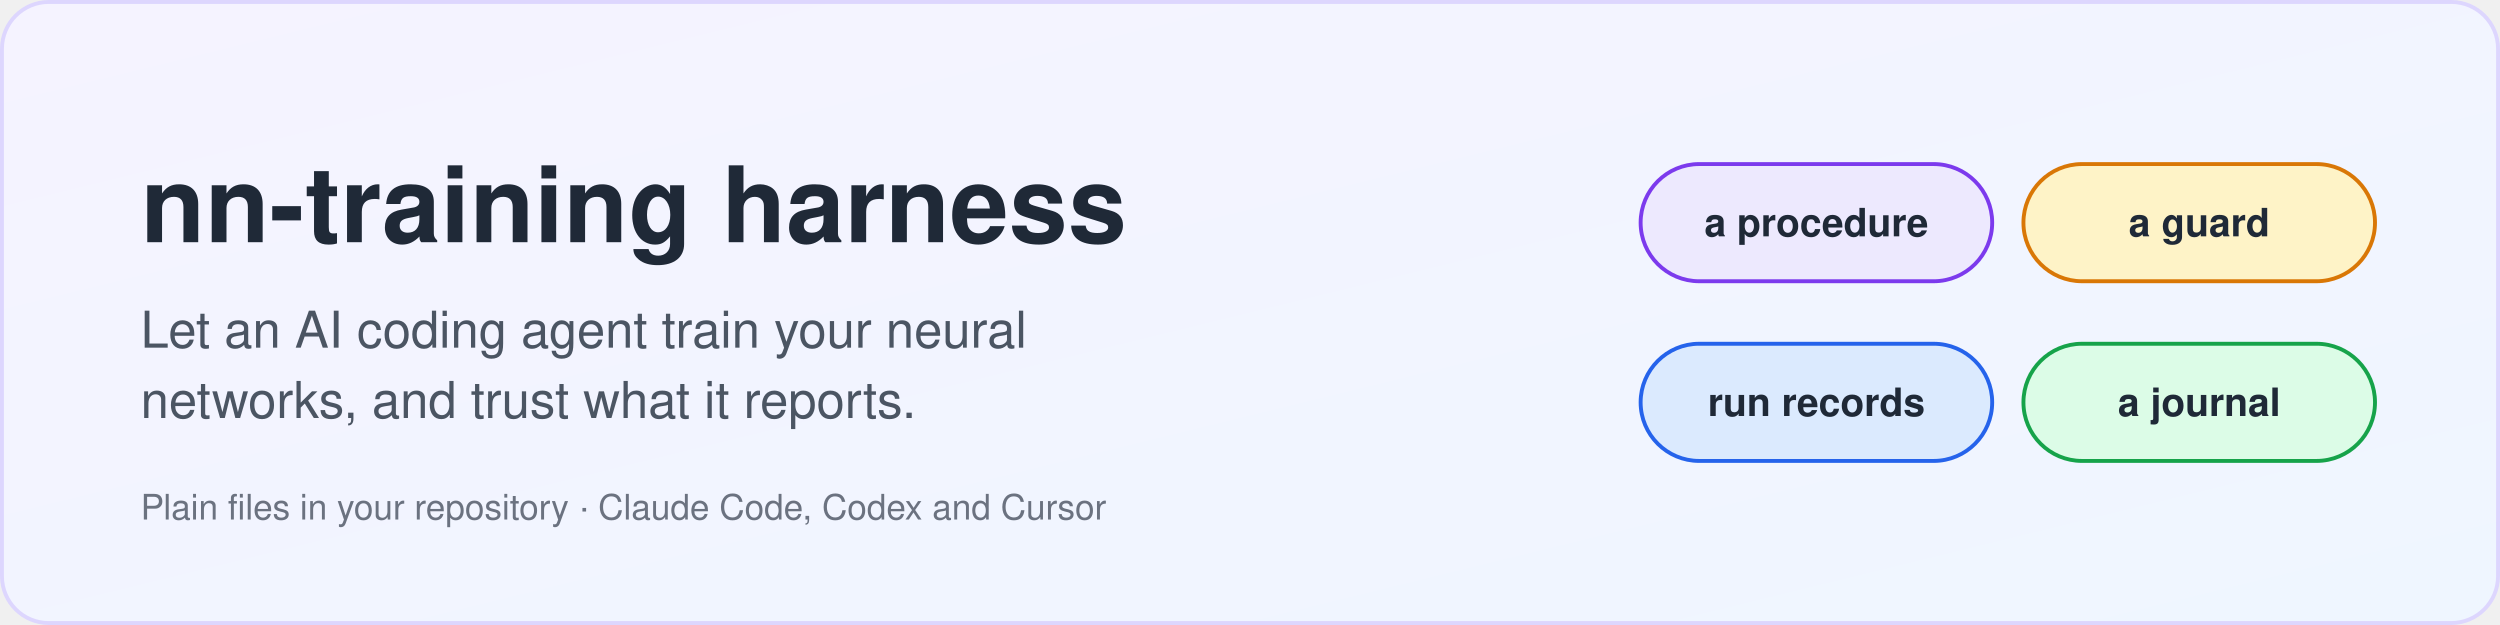
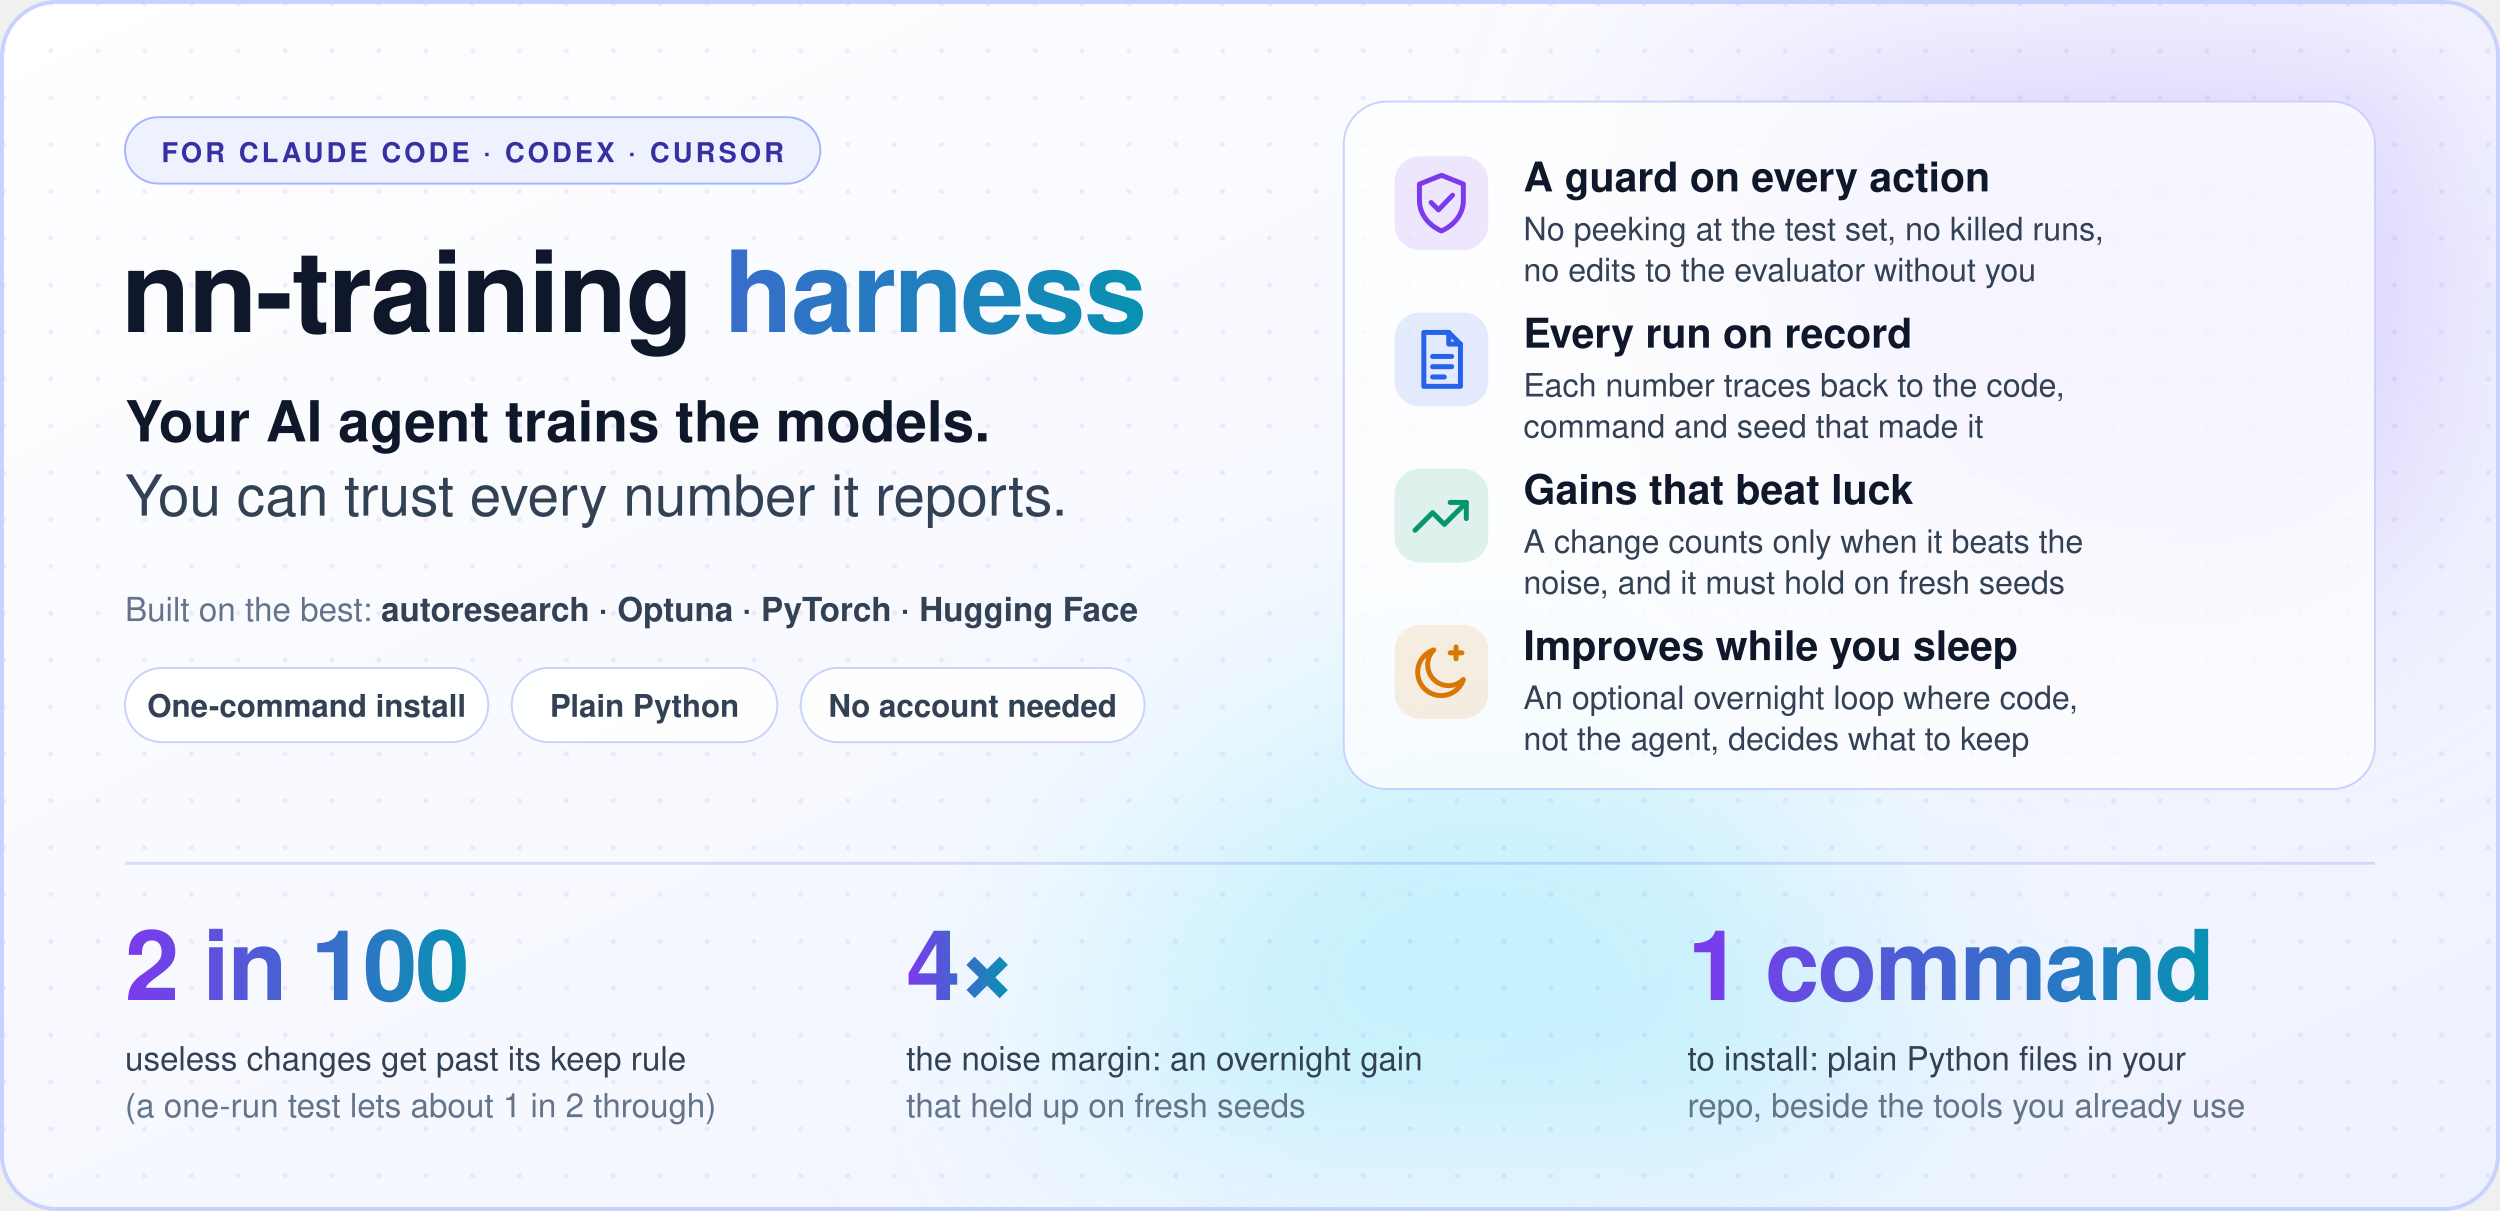
- <svg xmlns="http://www.w3.org/2000/svg" viewBox="0 0 1280 320" role="img" aria-labelledby="t d">
+ <svg xmlns="http://www.w3.org/2000/svg" viewBox="0 0 1280 620" role="img" aria-labelledby="t d">
  <defs>
    <linearGradient id="bg" x1="0" y1="0" x2="1" y2="1">
-       <stop offset="0" stop-color="#f5f3ff" />
-       <stop offset="1" stop-color="#eff6ff" />
+       <stop offset="0" stop-color="#ffffff" />
+       <stop offset="1" stop-color="#eef2ff" />
    </linearGradient>
+     <linearGradient id="ink" x1="0" y1="0" x2="1" y2="0">
+       <stop offset="0" stop-color="#7c3aed" />
+       <stop offset="1" stop-color="#0891b2" />
+     </linearGradient>
+     <filter id="blur" x="-50%" y="-50%" width="200%" height="200%">
+       <feGaussianBlur stdDeviation="70" />
+     </filter>
+     <pattern id="dots" width="24" height="24" patternUnits="userSpaceOnUse">
+       <circle cx="2" cy="2" r="1.3" fill="#4338ca" fill-opacity="0.08" />
+     </pattern>
+     <clipPath id="frame">
+       <rect x="1" y="1" width="1278" height="618" rx="28" />
+     </clipPath>
  </defs>
-   <rect x="1" y="1" width="1278" height="318" rx="24" fill="url(#bg)" stroke="#ddd6fe" stroke-width="2" />
-   <g font-family="'Segoe UI', -apple-system, BlinkMacSystemFont, Helvetica, Arial, sans-serif">
-     <text x="72" y="124" font-size="54" font-weight="700" fill="#1f2937">nn-training harness</text>
-     <text x="72" y="178" font-size="26" fill="#4b5563">Let an AI coding agent train your neural</text>
-     <text x="72" y="214" font-size="26" fill="#4b5563">networks, and trust what it reports.</text>
-     <text x="72" y="266" font-size="18" fill="#6b7280">Plain files in your repository · Claude Code, Codex and Cursor</text>
-     <g font-size="20" font-weight="600" fill="#1f2937" text-anchor="middle">
-       <rect x="840" y="84" width="180" height="60" rx="30" fill="#ede9fe" stroke="#7c3aed" stroke-width="2" />
-       <text x="930" y="121">a procedure</text>
-       <rect x="1036" y="84" width="180" height="60" rx="30" fill="#fef3c7" stroke="#d97706" stroke-width="2" />
-       <text x="1126" y="121">a guard</text>
-       <rect x="840" y="176" width="180" height="60" rx="30" fill="#dbeafe" stroke="#2563eb" stroke-width="2" />
-       <text x="930" y="213">run records</text>
-       <rect x="1036" y="176" width="180" height="60" rx="30" fill="#dcfce7" stroke="#16a34a" stroke-width="2" />
-       <text x="1126" y="213">a journal</text>
+   <g clip-path="url(#frame)">
+     <rect width="1280" height="620" fill="url(#bg)" />
+     <circle cx="1120" cy="70" r="230" fill="#a78bfa" opacity="0.35" filter="url(#blur)" />
+     <circle cx="760" cy="560" r="200" fill="#67e8f9" opacity="0.35" filter="url(#blur)" />
+     <rect width="1280" height="620" fill="url(#dots)" />
+   </g>
+   <rect x="1" y="1" width="1278" height="618" rx="28" fill="none" stroke="#c7d2fe" stroke-width="2" />
+   <g font-family="'Segoe UI', -apple-system, BlinkMacSystemFont, 'Helvetica Neue', Helvetica, Arial, sans-serif">
+     <rect x="64" y="60" width="356" height="34" rx="17" fill="#eef2ff" stroke="#a5b4fc" />
+     <text x="242" y="83" font-size="14" font-weight="700" letter-spacing="1.6" text-anchor="middle" fill="#3730a3">FOR CLAUDE CODE · CODEX · CURSOR</text>
+     <text x="62" y="170" font-size="58" font-weight="800" letter-spacing="-1" fill="#0f172a">nn-training <tspan fill="url(#ink)">harness</tspan>
+     </text>
+     <text x="64" y="226" font-size="29" font-weight="600" fill="#0f172a">Your AI agent trains the models.</text>
+     <text x="64" y="264" font-size="29" fill="#334155">You can trust every number it reports.</text>
+     <text x="64" y="318" font-size="17" fill="#64748b">Built on the best: <tspan font-weight="600" fill="#334155">autoresearch · Optuna · PyTorch · Hugging Face</tspan>
+     </text>
+     <rect x="64" y="342" width="186" height="38" rx="19" fill="#ffffff" fill-opacity="0.9" stroke="#c7d2fe" stroke-opacity="1" />
+     <text x="157.0" y="367" font-size="16" font-weight="600" text-anchor="middle" fill="#334155">One-command install</text>
+     <rect x="262" y="342" width="136" height="38" rx="19" fill="#ffffff" fill-opacity="0.9" stroke="#c7d2fe" stroke-opacity="1" />
+     <text x="330.0" y="367" font-size="16" font-weight="600" text-anchor="middle" fill="#334155">Plain Python</text>
+     <rect x="410" y="342" width="176" height="38" rx="19" fill="#ffffff" fill-opacity="0.9" stroke="#c7d2fe" stroke-opacity="1" />
+     <text x="498.0" y="367" font-size="16" font-weight="600" text-anchor="middle" fill="#334155">No account needed</text>
+     <rect x="688" y="52" width="528" height="352" rx="22" fill="#ffffff" fill-opacity="0.75" stroke="#c7d2fe" stroke-opacity="1" />
+     <rect x="714" y="80" width="48" height="48" rx="13" fill="#7c3aed" fill-opacity="0.12" />
+     <g transform="translate(720 86) scale(1.5)" fill="none" stroke="#7c3aed" stroke-width="1.7" stroke-linecap="round" stroke-linejoin="round">
+       <path d="M12 2.5 L19.5 5.5 V11 C19.5 15.8 16.3 19.6 12 21.5 C7.7 19.6 4.5 15.8 4.5 11 V5.5 Z" />
+       <path d="M8.5 11.8 L11 14.3 L15.8 9.3" />
    </g>
+     <text x="780" y="98" font-size="21" font-weight="700" fill="#0f172a">A guard on every action</text>
+     <text x="780" y="123" font-size="16.5" fill="#334155">No peeking at the test set, no killed runs,</text>
+     <text x="780" y="144" font-size="16.5" fill="#334155">no edits to the evaluator without you</text>
+     <rect x="714" y="160" width="48" height="48" rx="13" fill="#2563eb" fill-opacity="0.12" />
+     <g transform="translate(720 166) scale(1.5)" fill="none" stroke="#2563eb" stroke-width="1.7" stroke-linecap="round" stroke-linejoin="round">
+       <path d="M6 2.8 H14.5 L18.5 6.8 V21.2 H6 Z" />
+       <path d="M14.5 2.8 V6.8 H18.5" />
+       <path d="M9 11 H15.5 M9 14.5 H15.5 M9 18 H13" />
+     </g>
+     <text x="780" y="178" font-size="21" font-weight="700" fill="#0f172a">Every run on record</text>
+     <text x="780" y="203" font-size="16.5" fill="#334155">Each number traces back to the code,</text>
+     <text x="780" y="224" font-size="16.5" fill="#334155">command and seed that made it</text>
+     <rect x="714" y="240" width="48" height="48" rx="13" fill="#059669" fill-opacity="0.12" />
+     <g transform="translate(720 246) scale(1.5)" fill="none" stroke="#059669" stroke-width="1.7" stroke-linecap="round" stroke-linejoin="round">
+       <path d="M3 17 L9 11 L13 15 L20.5 7.5" />
+       <path d="M15 7.5 H20.5 V13" />
+     </g>
+     <text x="780" y="258" font-size="21" font-weight="700" fill="#0f172a">Gains that beat luck</text>
+     <text x="780" y="283" font-size="16.5" fill="#334155">A change counts only when it beats the</text>
+     <text x="780" y="304" font-size="16.5" fill="#334155">noise, and it must hold on fresh seeds</text>
+     <rect x="714" y="320" width="48" height="48" rx="13" fill="#d97706" fill-opacity="0.12" />
+     <g transform="translate(720 326) scale(1.5)" fill="none" stroke="#d97706" stroke-width="1.7" stroke-linecap="round" stroke-linejoin="round">
+       <path d="M19.5 14.6 A8 8 0 1 1 9.4 4.5 A6.4 6.4 0 0 0 19.5 14.6 Z" />
+       <path d="M17 3.5 V7.5 M15 5.5 H19" />
+     </g>
+     <text x="780" y="338" font-size="21" font-weight="700" fill="#0f172a">Improves while you sleep</text>
+     <text x="780" y="363" font-size="16.5" fill="#334155">An optional overnight loop where code,</text>
+     <text x="780" y="384" font-size="16.5" fill="#334155">not the agent, decides what to keep</text>
+     <path d="M64 442 H1216" stroke="#6366f1" stroke-opacity="0.2" stroke-width="1.5" />
+     <text x="64" y="512" font-size="50" font-weight="800" letter-spacing="-1" fill="url(#ink)">2 in 100</text>
+     <text x="64" y="548" font-size="17" fill="#334155">useless changes get past its keep rule</text>
+     <text x="64" y="572" font-size="17" fill="#64748b">(a one-run test lets about 1 in 2 through)</text>
+     <text x="464" y="512" font-size="50" font-weight="800" letter-spacing="-1" fill="url(#ink)">4×</text>
+     <text x="464" y="548" font-size="17" fill="#334155">the noise margin: an overnight gain</text>
+     <text x="464" y="572" font-size="17" fill="#64748b">that held up on fresh seeds</text>
+     <text x="864" y="512" font-size="50" font-weight="800" letter-spacing="-1" fill="url(#ink)">1 command</text>
+     <text x="864" y="548" font-size="17" fill="#334155">to install: plain Python files in your</text>
+     <text x="864" y="572" font-size="17" fill="#64748b">repo, beside the tools you already use</text>
  </g>
</svg>
